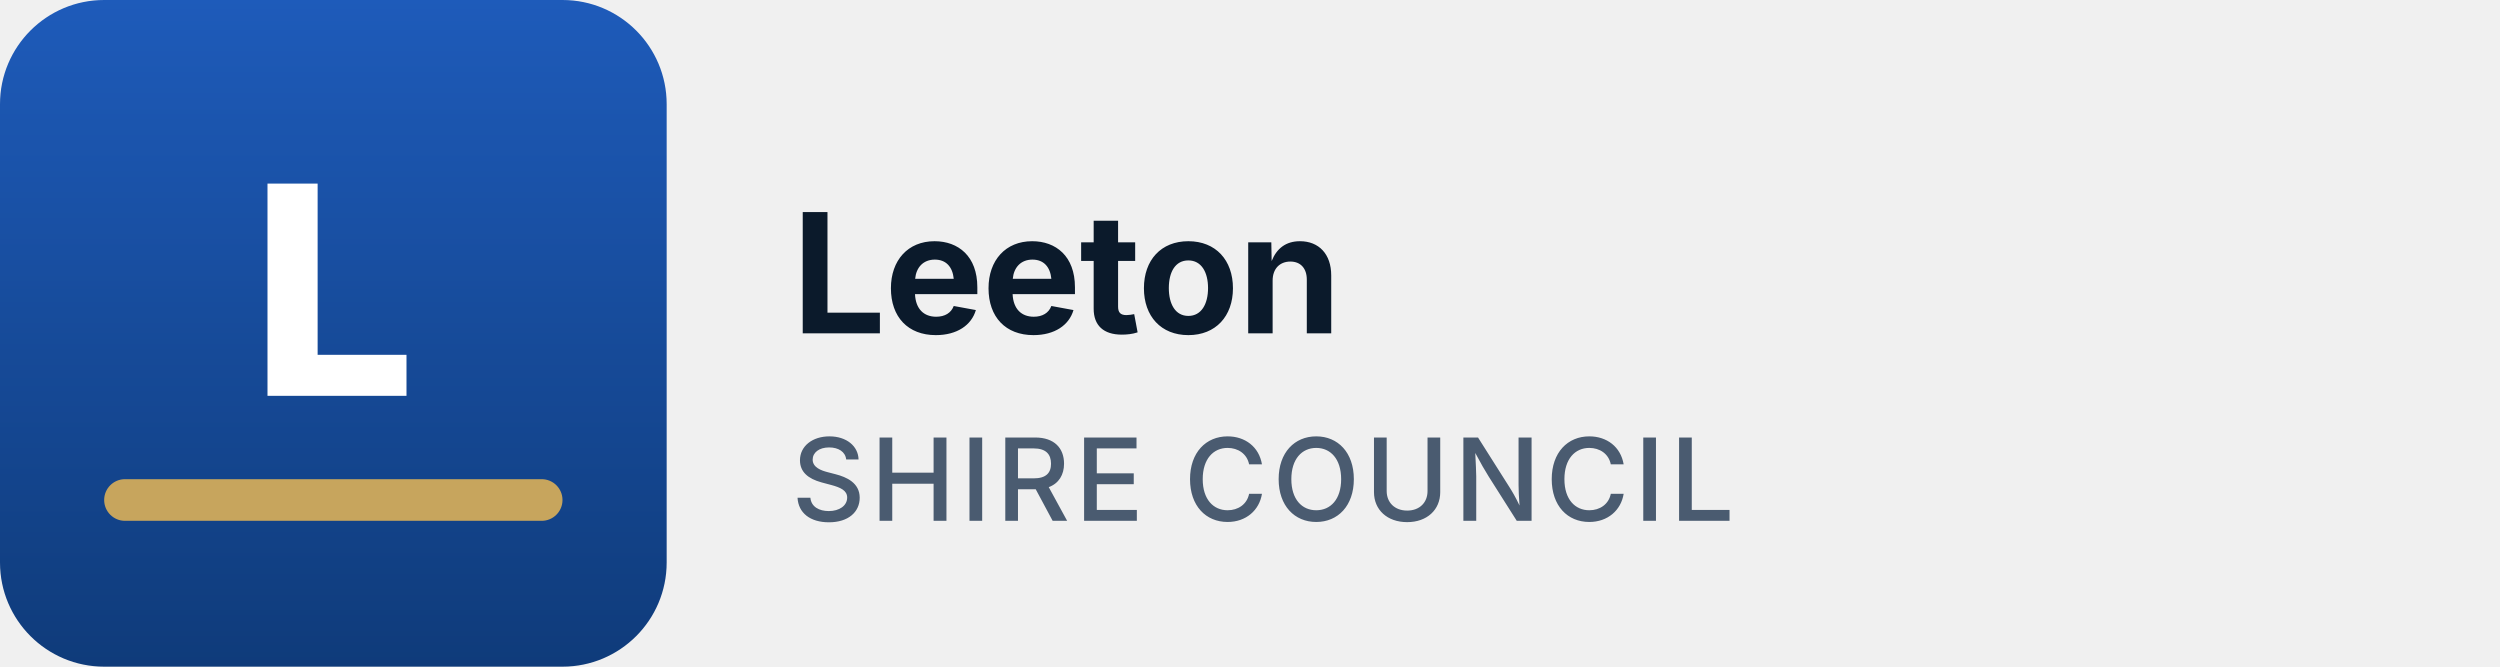
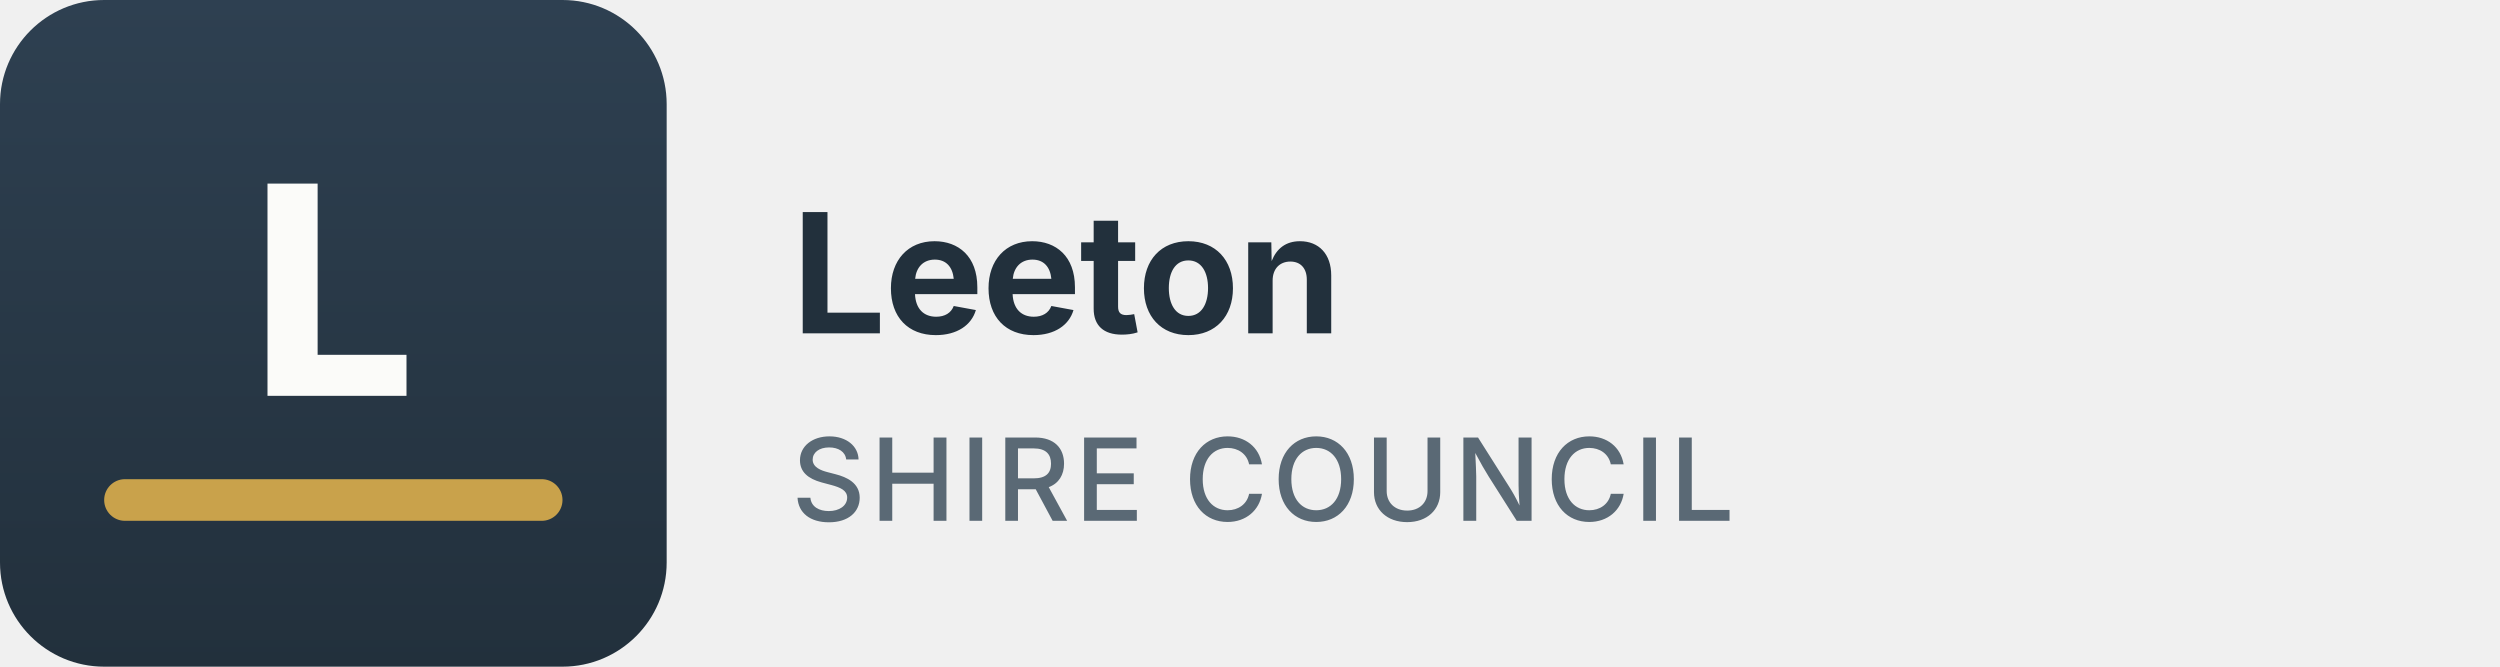
<svg xmlns="http://www.w3.org/2000/svg" viewBox="0 0 240 64" role="img" aria-label="Leeton Shire Council">
  <defs>
-     <linearGradient id="b" x1="0" y1="0" x2="0" y2="1">
-       <stop offset="0%" stop-color="#1E5BBA" />
-       <stop offset="100%" stop-color="#0F3B7A" />
+     <linearGradient id="n" x1="0" y1="0" x2="0" y2="1">
+       <stop offset="0%" stop-color="#2E4051" />
+       <stop offset="100%" stop-color="#22303C" />
    </linearGradient>
  </defs>
-   <rect width="64" height="64" rx="10" fill="url(#b)" />
-   <rect x="10" y="46" width="44" height="4" rx="2" fill="#C7A55D" />
-   <text x="32" y="38" font-family="-apple-system, system-ui, sans-serif" font-size="28" font-weight="800" fill="#fff" text-anchor="middle" letter-spacing="-0.02em">L</text>
-   <g font-family="-apple-system, system-ui, sans-serif" fill="#0B1A2B">
+   <rect width="64" height="64" rx="10" fill="url(#n)" />
+   <rect x="10" y="46" width="44" height="4" rx="2" fill="#C9A24B" />
+   <text x="32" y="38" font-family="-apple-system, system-ui, sans-serif" font-size="28" font-weight="800" fill="#FBFBF9" text-anchor="middle" letter-spacing="-0.02em">L</text>
+   <g font-family="-apple-system, system-ui, sans-serif" fill="#22303C">
    <text x="76" y="32" font-size="16" font-weight="700" letter-spacing="-0.01em">Leeton</text>
-     <text x="76" y="50" font-size="11" font-weight="500" fill="#4A5B70" letter-spacing="0.04em">SHIRE COUNCIL</text>
+     <text x="76" y="50" font-size="11" font-weight="500" fill="#5A6975" letter-spacing="0.04em">SHIRE COUNCIL</text>
  </g>
</svg>
